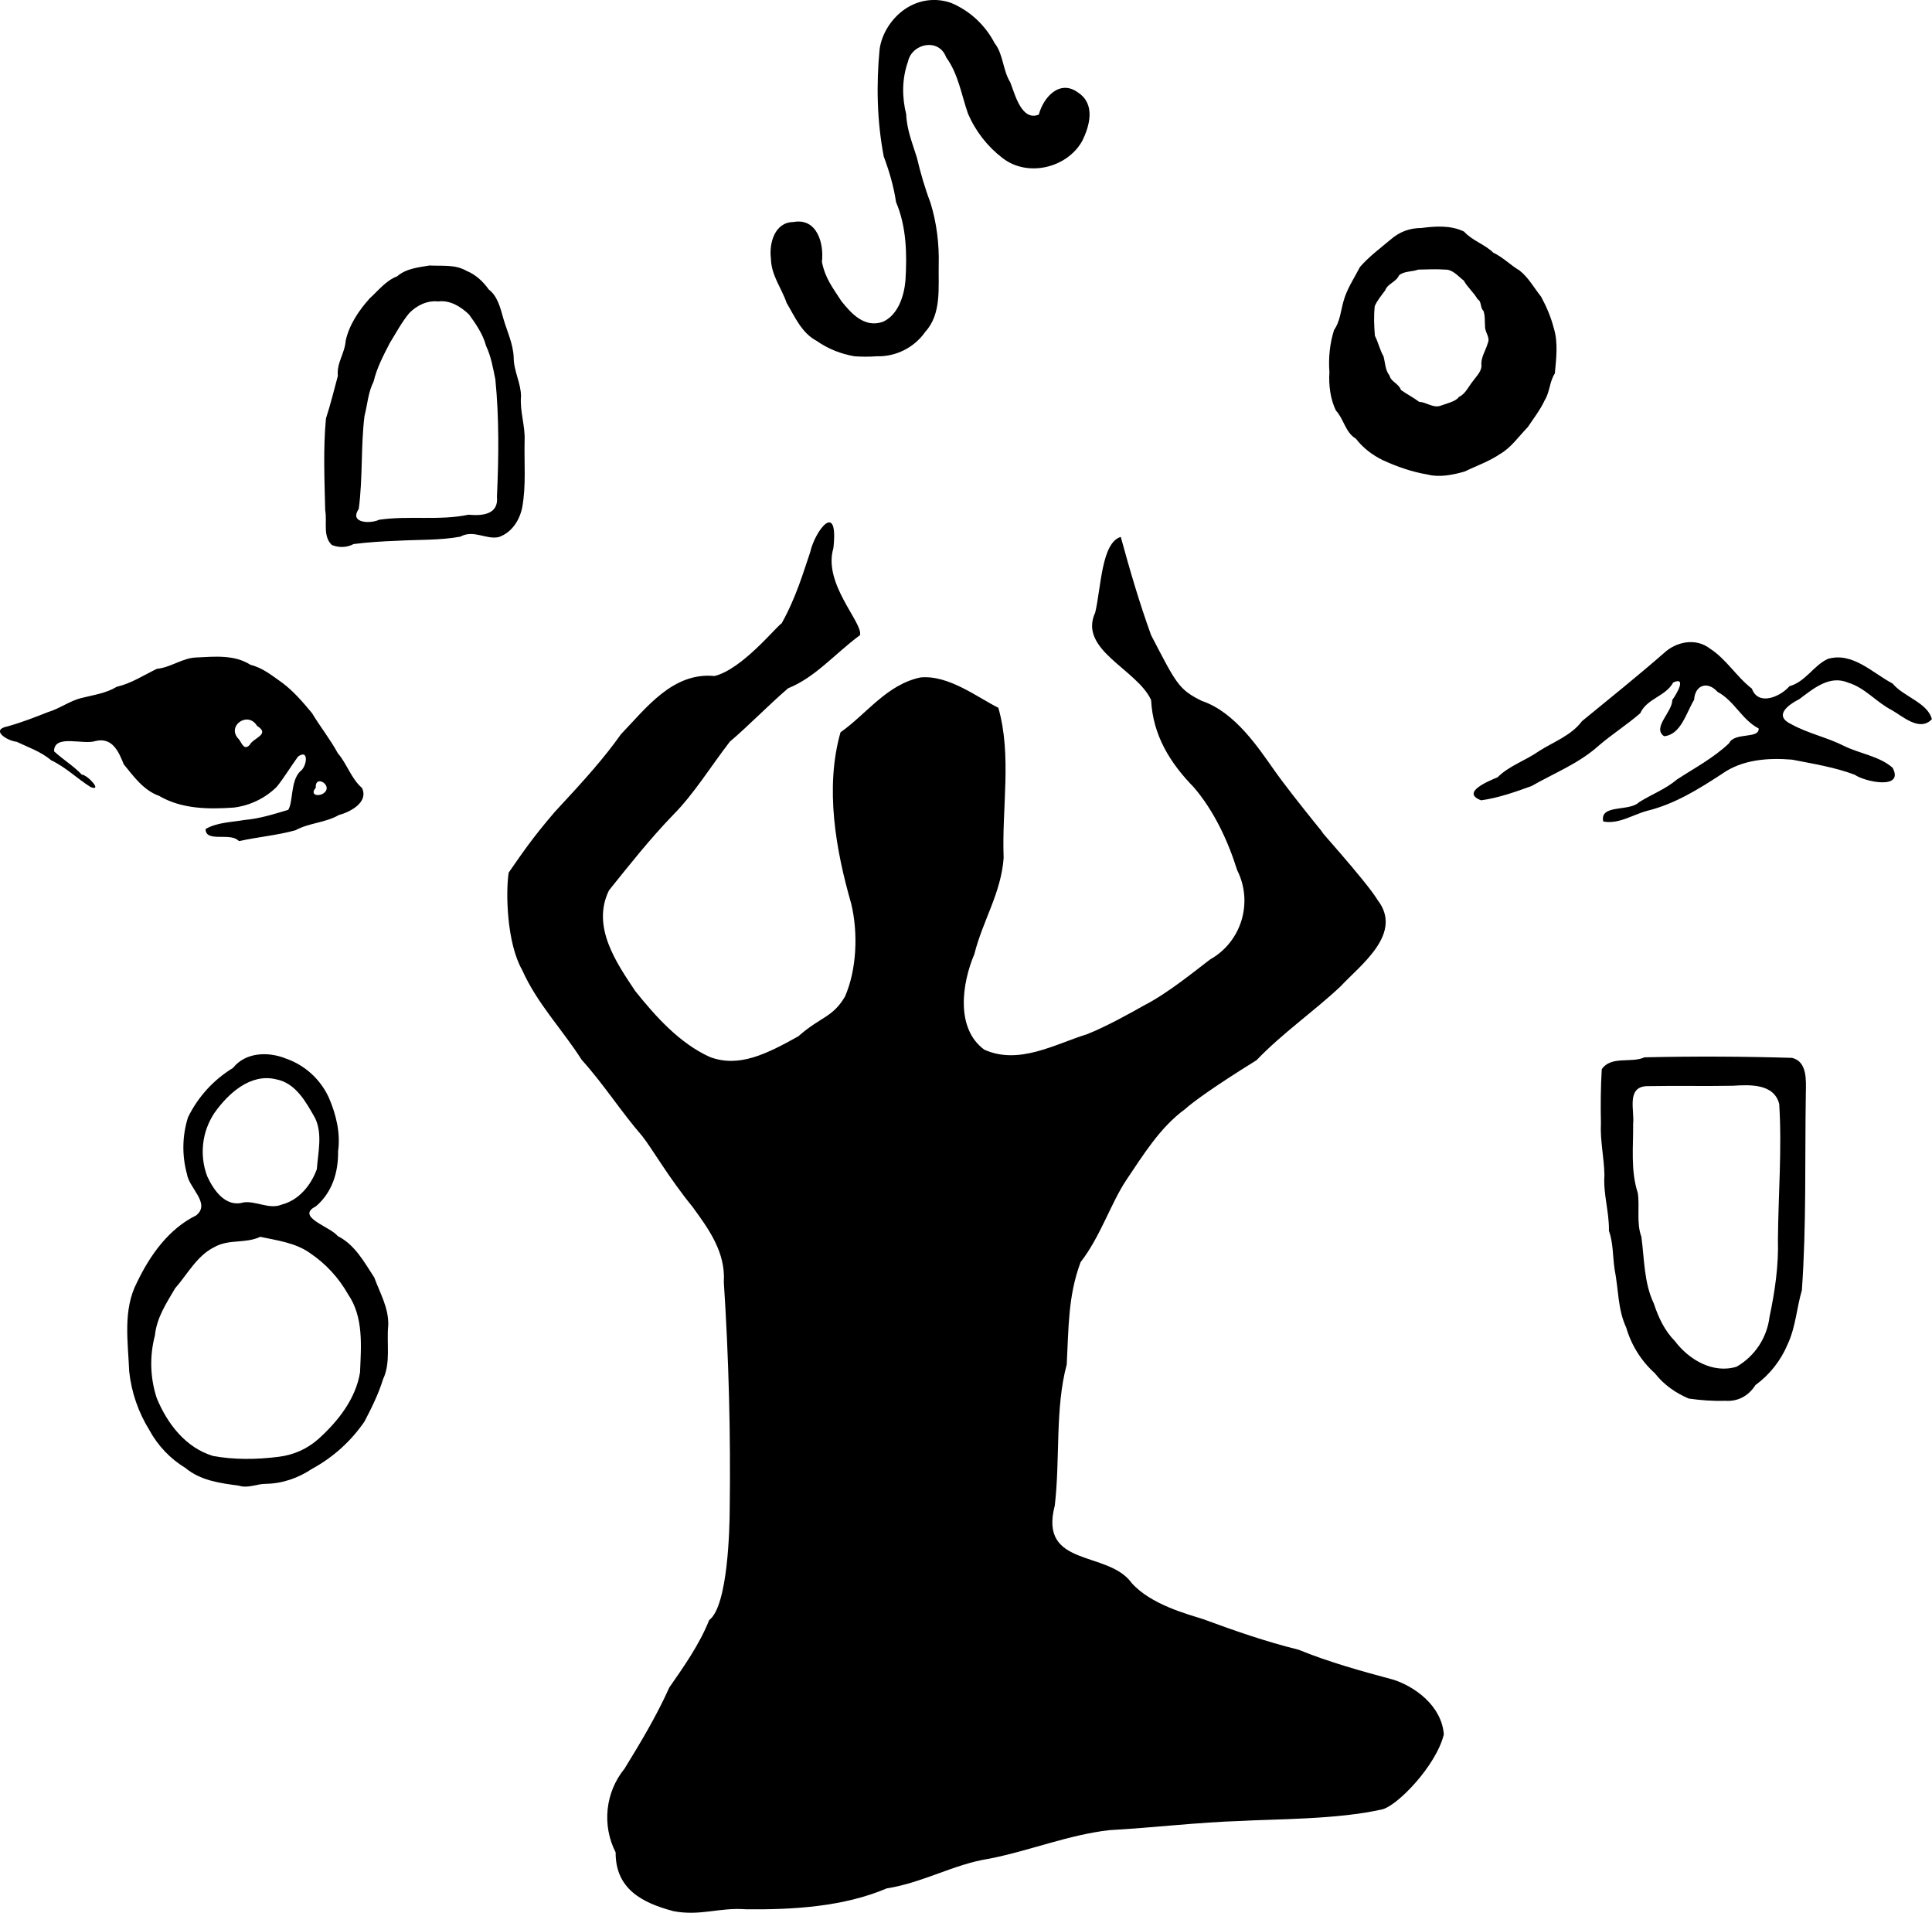
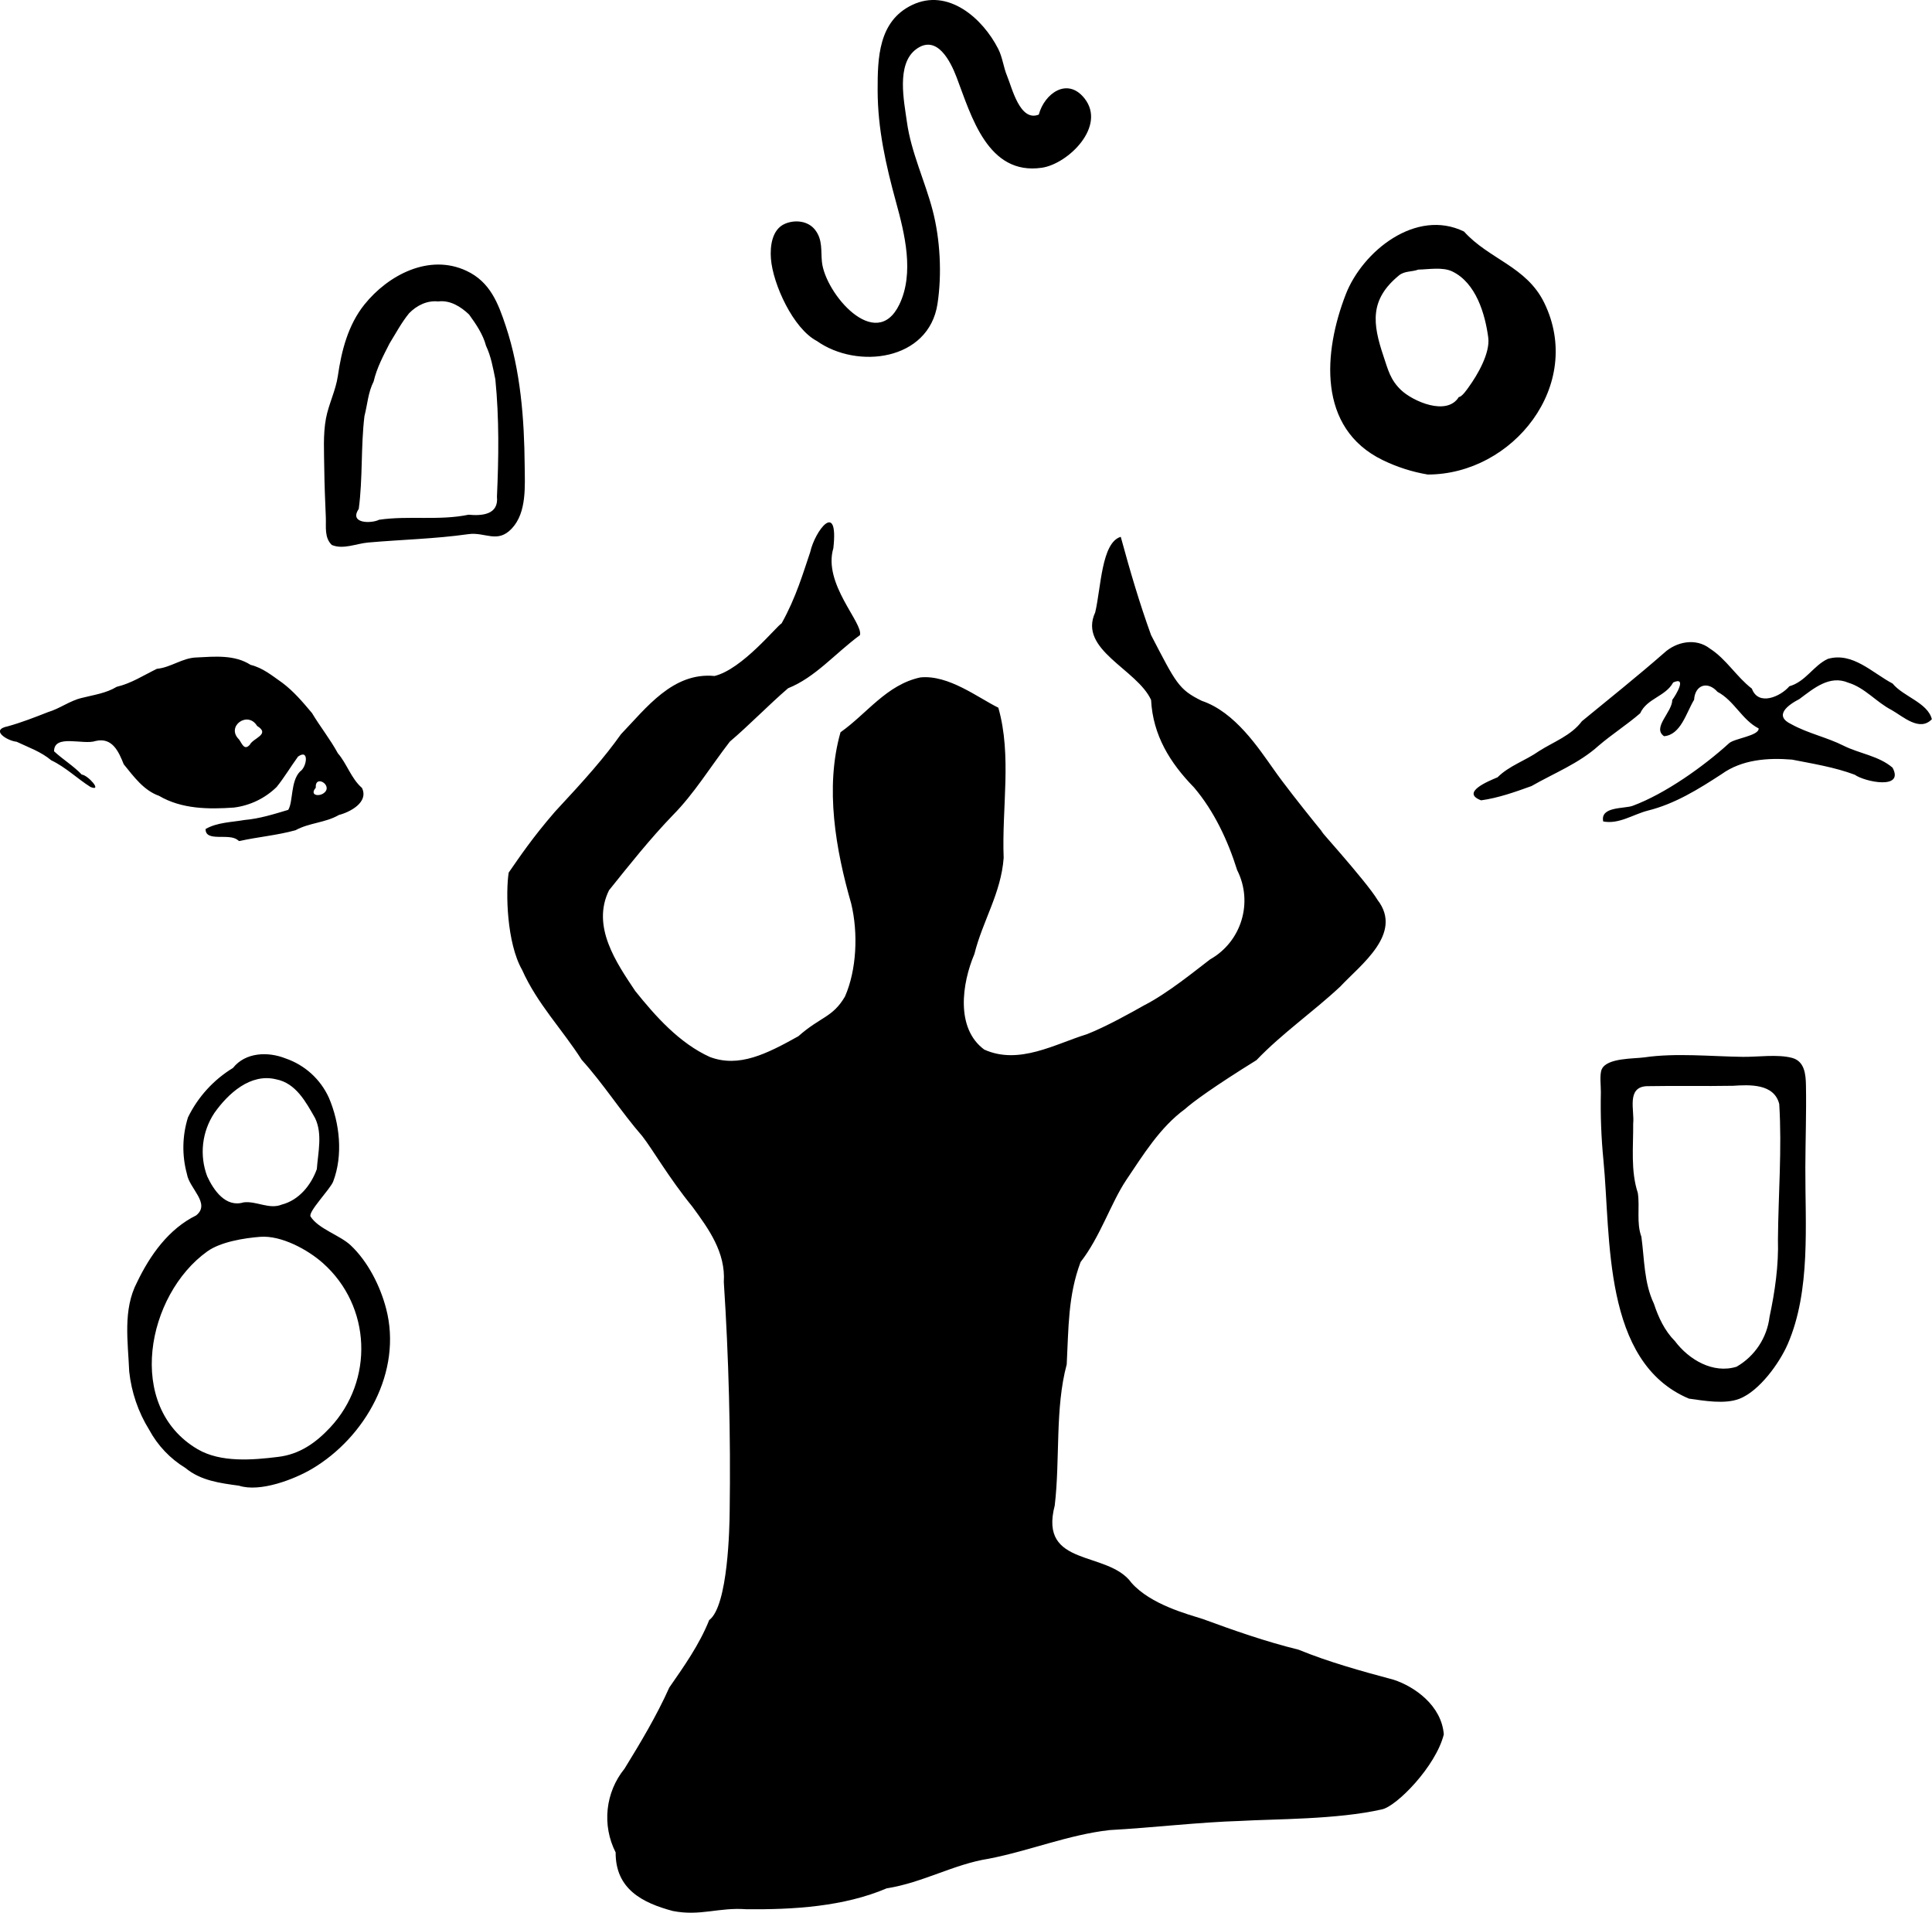
- <svg xmlns="http://www.w3.org/2000/svg" data-authored="svg-authoring legacy" id="root" viewBox="0 0 99 98" version="1.1">
-   <path d="M 43.785,18.254 C 43.09,18.133 42.43,17.875 41.855,17.469 41.078,17.062 40.73,16.23 40.309,15.52 40.043,14.746 39.52,14.109 39.504,13.25 c -0.102,-0.785 0.191,-1.867 1.152,-1.875 1.207,-0.223 1.574,1.09 1.461,2.039 0.168,0.852 0.551,1.32 1,2.016 0.52,0.656 1.188,1.375 2.113,1.062 0.785,-0.344 1.098,-1.32 1.168,-2.125 0.082,-1.348 0.055,-2.754 -0.484,-4.016 C 45.797,9.547 45.566,8.77 45.285,8.016 44.938,6.203 44.898,4.34 45.074,2.512 c 0.117,-0.812 0.621,-1.578 1.289,-2.039 0.715,-0.492 1.59,-0.609 2.395,-0.316 0.949,0.406 1.727,1.129 2.207,2.051 0.445,0.555 0.418,1.395 0.805,2.012 0.246,0.637 0.586,2.004 1.461,1.652 0.238,-0.895 1.082,-1.836 2.031,-1.117 0.879,0.594 0.578,1.699 0.184,2.484 -0.785,1.375 -2.789,1.848 -4.062,0.867 -0.777,-0.59 -1.391,-1.375 -1.781,-2.281 C 49.262,4.848 49.105,3.785 48.484,2.938 48.117,1.93 46.73,2.215 46.527,3.156 c -0.312,0.879 -0.312,1.812 -0.09,2.707 0.027,0.773 0.32,1.484 0.547,2.215 0.184,0.777 0.41,1.562 0.695,2.309 C 48,11.422 48.129,12.5 48.102,13.582 c -0.027,1.145 0.156,2.492 -0.688,3.418 -0.566,0.809 -1.504,1.281 -2.488,1.254 -0.383,0.027 -0.766,0.027 -1.141,0 z m 29.375,6.059 c -0.805,-0.133 -1.582,-0.406 -2.312,-0.742 -0.539,-0.266 -1.008,-0.625 -1.371,-1.098 -0.539,-0.312 -0.613,-1.004 -1.023,-1.441 -0.285,-0.59 -0.375,-1.301 -0.332,-1.965 -0.055,-0.738 0.02,-1.469 0.238,-2.16 0.301,-0.426 0.34,-0.953 0.477,-1.449 0.172,-0.648 0.547,-1.191 0.852,-1.781 0.465,-0.535 1.043,-0.961 1.582,-1.414 0.445,-0.387 0.969,-0.582 1.562,-0.582 0.723,-0.094 1.508,-0.148 2.188,0.184 0.418,0.465 1.059,0.648 1.5,1.082 0.492,0.23 0.867,0.629 1.336,0.906 0.465,0.359 0.75,0.895 1.113,1.348 0.273,0.508 0.504,1.043 0.648,1.605 0.23,0.73 0.129,1.559 0.055,2.328 -0.273,0.414 -0.254,0.949 -0.52,1.375 -0.23,0.496 -0.566,0.922 -0.867,1.375 -0.469,0.48 -0.844,1.043 -1.43,1.383 -0.559,0.379 -1.195,0.594 -1.793,0.887 -0.602,0.176 -1.297,0.316 -1.902,0.16 z m 1.594,-3.973 C 75.09,20.184 75.246,19.812 75.465,19.539 75.66,19.262 75.969,19 75.906,18.633 c 0.008,-0.379 0.227,-0.684 0.328,-1.043 0.148,-0.316 -0.156,-0.562 -0.137,-0.879 -0.02,-0.258 0.008,-0.535 -0.082,-0.785 -0.176,-0.156 -0.082,-0.48 -0.301,-0.598 -0.195,-0.344 -0.512,-0.602 -0.707,-0.953 -0.293,-0.219 -0.555,-0.57 -0.949,-0.562 -0.457,-0.035 -0.926,-0.008 -1.383,0 -0.32,0.121 -0.73,0.066 -0.988,0.297 -0.152,0.352 -0.574,0.406 -0.711,0.773 -0.191,0.258 -0.414,0.52 -0.531,0.805 -0.055,0.5 -0.035,1.008 0.008,1.516 0.176,0.348 0.25,0.719 0.441,1.051 0.09,0.332 0.082,0.703 0.309,0.988 0.082,0.332 0.457,0.387 0.586,0.738 0.293,0.211 0.633,0.379 0.934,0.609 0.355,0.008 0.676,0.305 1.051,0.211 0.32,-0.117 0.844,-0.238 0.98,-0.461 z m -57.75,7.582 c -0.477,-0.453 -0.23,-1.191 -0.34,-1.773 -0.035,-1.57 -0.109,-3.141 0.039,-4.711 0.234,-0.711 0.41,-1.449 0.609,-2.176 -0.07,-0.676 0.359,-1.156 0.402,-1.812 0.184,-0.82 0.68,-1.551 1.227,-2.16 0.449,-0.406 0.832,-0.914 1.41,-1.133 0.465,-0.406 1.078,-0.453 1.656,-0.555 0.637,0.035 1.316,-0.066 1.902,0.277 0.457,0.184 0.848,0.543 1.133,0.949 0.457,0.344 0.602,0.961 0.75,1.488 0.191,0.664 0.504,1.293 0.531,2.004 0,0.691 0.375,1.309 0.375,1.992 -0.066,0.766 0.219,1.496 0.184,2.262 -0.027,1.145 0.082,2.289 -0.121,3.418 -0.137,0.672 -0.539,1.293 -1.199,1.523 -0.648,0.148 -1.289,-0.398 -1.973,-0.02 -1.062,0.195 -2.16,0.148 -3.238,0.211 -0.742,0.027 -1.492,0.074 -2.234,0.168 -0.336,0.184 -0.758,0.195 -1.113,0.047 z m 2.422,-1.293 c 1.52,-0.223 3.074,0.055 4.582,-0.258 0.68,0.062 1.555,0.008 1.457,-0.926 0.09,-2.004 0.117,-4.016 -0.082,-6.008 -0.121,-0.594 -0.223,-1.184 -0.477,-1.719 -0.156,-0.59 -0.512,-1.109 -0.871,-1.605 -0.418,-0.398 -0.969,-0.75 -1.582,-0.668 -0.566,-0.062 -1.098,0.203 -1.488,0.602 -0.387,0.473 -0.68,1.023 -1,1.543 -0.32,0.629 -0.656,1.254 -0.82,1.957 -0.285,0.562 -0.312,1.164 -0.469,1.773 -0.191,1.57 -0.082,3.176 -0.293,4.754 -0.512,0.758 0.641,0.758 1.043,0.555 z m 62.727,15.457 c -0.191,-0.898 1.336,-0.492 1.828,-0.98 0.652,-0.414 1.355,-0.664 1.941,-1.164 0.914,-0.598 1.883,-1.105 2.68,-1.863 0.273,-0.582 1.555,-0.203 1.516,-0.758 -0.859,-0.441 -1.25,-1.422 -2.109,-1.875 -0.504,-0.57 -1.152,-0.359 -1.199,0.406 -0.402,0.664 -0.676,1.793 -1.539,1.867 -0.629,-0.434 0.422,-1.23 0.422,-1.859 0.191,-0.258 0.77,-1.219 0.047,-0.895 -0.395,0.723 -1.344,0.812 -1.691,1.578 -0.688,0.594 -1.445,1.074 -2.133,1.664 -1.004,0.906 -2.277,1.402 -3.438,2.066 -0.844,0.305 -1.703,0.609 -2.582,0.73 -1.059,-0.398 0.359,-0.977 0.844,-1.18 0.594,-0.594 1.426,-0.852 2.121,-1.34 0.75,-0.48 1.648,-0.793 2.203,-1.535 1.402,-1.152 2.828,-2.289 4.199,-3.488 0.633,-0.59 1.637,-0.793 2.359,-0.23 0.844,0.543 1.363,1.449 2.148,2.051 0.332,0.914 1.473,0.406 1.922,-0.121 0.844,-0.242 1.227,-1.055 1.969,-1.402 1.27,-0.371 2.285,0.719 3.32,1.262 0.555,0.676 1.801,0.98 2.012,1.828 -0.625,0.656 -1.473,-0.137 -2.059,-0.469 -0.789,-0.406 -1.371,-1.145 -2.223,-1.402 -0.961,-0.406 -1.773,0.293 -2.508,0.84 -0.566,0.293 -1.352,0.848 -0.402,1.293 0.852,0.469 1.812,0.664 2.672,1.098 0.812,0.406 1.801,0.516 2.508,1.125 0.609,1.145 -1.418,0.73 -1.941,0.359 -1.031,-0.387 -2.141,-0.562 -3.211,-0.773 -1.234,-0.102 -2.559,-0.008 -3.602,0.738 -1.191,0.777 -2.406,1.531 -3.789,1.875 -0.75,0.191 -1.48,0.711 -2.285,0.555 z m -69.988,0.941 c -0.438,-0.352 -1.645,0.129 -1.629,-0.555 0.598,-0.344 1.328,-0.344 1.984,-0.461 0.789,-0.066 1.527,-0.305 2.25,-0.52 0.258,-0.414 0.113,-1.465 0.605,-1.965 0.348,-0.223 0.484,-1.184 -0.102,-0.766 -0.375,0.516 -0.703,1.07 -1.098,1.559 C 13.578,40.902 12.809,41.273 11.98,41.375 10.691,41.465 9.312,41.457 8.148,40.773 7.363,40.496 6.852,39.785 6.34,39.156 c -0.25,-0.625 -0.578,-1.402 -1.445,-1.191 -0.633,0.215 -2.125,-0.375 -2.125,0.527 0.461,0.426 1,0.75 1.418,1.191 0.32,0.027 1.09,0.895 0.449,0.637 C 3.953,39.887 3.367,39.305 2.625,38.953 2.105,38.512 1.453,38.289 0.852,38.004 0.375,37.957 -0.531,37.395 0.402,37.211 1.105,37.016 1.793,36.746 2.469,36.48 3.062,36.305 3.586,35.898 4.188,35.758 4.801,35.602 5.434,35.52 5.98,35.188 c 0.75,-0.176 1.375,-0.59 2.059,-0.922 0.715,-0.066 1.316,-0.566 2.039,-0.582 0.926,-0.047 1.941,-0.148 2.762,0.379 0.633,0.156 1.098,0.551 1.629,0.922 0.578,0.434 1.051,0.988 1.52,1.551 0.422,0.703 0.934,1.34 1.324,2.059 0.457,0.52 0.68,1.293 1.234,1.773 0.359,0.73 -0.602,1.238 -1.18,1.387 -0.703,0.406 -1.516,0.395 -2.223,0.781 -0.941,0.262 -1.938,0.344 -2.879,0.555 -0.047,-0.008 -0.062,-0.047 -0.102,-0.062 z m 4.438,-2.402 c 0.484,-0.379 -0.469,-0.977 -0.422,-0.266 -0.34,0.395 0.176,0.469 0.422,0.266 z m -3.805,-2.465 c 0.172,-0.352 1.078,-0.535 0.375,-0.969 -0.477,-0.793 -1.609,0.027 -0.926,0.691 0.148,0.203 0.266,0.59 0.551,0.277 z M 86.543,71.656 c -0.676,-0.285 -1.289,-0.711 -1.746,-1.301 -0.695,-0.625 -1.203,-1.434 -1.465,-2.336 -0.438,-0.934 -0.395,-1.977 -0.594,-2.973 -0.102,-0.672 -0.066,-1.348 -0.293,-1.992 0.02,-0.961 -0.301,-1.887 -0.23,-2.848 -0.016,-0.895 -0.227,-1.762 -0.18,-2.668 -0.02,-0.922 -0.012,-1.844 0.043,-2.758 0.477,-0.703 1.512,-0.297 2.188,-0.609 2.523,-0.059 5.039,-0.047 7.562,0.027 0.797,0.191 0.715,1.18 0.707,1.828 -0.055,3.359 0.035,6.723 -0.203,10.074 -0.266,0.914 -0.32,1.891 -0.723,2.758 -0.352,0.844 -0.922,1.57 -1.656,2.105 -0.355,0.555 -0.895,0.852 -1.555,0.805 -0.621,0.02 -1.242,-0.027 -1.855,-0.113 z m 2.441,-1.633 c 0.934,-0.535 1.562,-1.484 1.691,-2.559 0.277,-1.301 0.469,-2.629 0.43,-3.969 0.02,-2.309 0.211,-4.625 0.066,-6.934 -0.266,-1.055 -1.52,-0.988 -2.371,-0.934 -1.48,0.027 -2.953,-0.008 -4.426,0.02 -1.043,0.055 -0.613,1.246 -0.688,1.918 0.012,1.184 -0.137,2.41 0.238,3.555 0.109,0.742 -0.082,1.516 0.184,2.246 0.156,1.145 0.129,2.355 0.641,3.426 0.23,0.699 0.547,1.383 1.078,1.918 0.715,0.953 1.957,1.684 3.156,1.312 z m -76.738,6.094 C 11.285,75.988 10.281,75.859 9.504,75.211 8.723,74.738 8.082,74.062 7.645,73.254 7.086,72.348 6.734,71.328 6.621,70.266 6.559,68.742 6.285,67.105 7.023,65.695 7.691,64.301 8.645,62.961 10.051,62.27 10.812,61.66 9.695,60.891 9.578,60.145 9.32,59.191 9.336,58.188 9.633,57.246 c 0.512,-1.051 1.312,-1.926 2.305,-2.531 0.641,-0.805 1.793,-0.848 2.695,-0.488 0.984,0.336 1.789,1.066 2.223,2.02 0.367,0.859 0.598,1.793 0.469,2.734 0.016,1.082 -0.305,2.113 -1.137,2.824 -1.07,0.539 0.734,1.035 1.117,1.523 0.887,0.445 1.355,1.332 1.875,2.125 0.293,0.805 0.742,1.551 0.715,2.445 -0.094,0.914 0.137,1.914 -0.266,2.762 -0.23,0.75 -0.586,1.469 -0.953,2.172 -0.691,1.008 -1.609,1.836 -2.68,2.418 -0.703,0.469 -1.508,0.758 -2.379,0.773 -0.457,0 -0.914,0.242 -1.371,0.094 z m 2.012,-1.477 c 0.789,-0.094 1.492,-0.406 2.078,-0.934 0.988,-0.895 1.895,-2.039 2.113,-3.398 0.055,-1.348 0.191,-2.824 -0.613,-3.996 -0.477,-0.844 -1.141,-1.566 -1.941,-2.105 -0.738,-0.535 -1.699,-0.656 -2.559,-0.84 -0.758,0.359 -1.609,0.102 -2.352,0.527 -0.895,0.441 -1.371,1.383 -2.012,2.113 -0.449,0.766 -0.941,1.496 -1.035,2.418 -0.277,1.055 -0.246,2.168 0.094,3.203 0.539,1.312 1.48,2.539 2.879,2.965 1.09,0.203 2.25,0.184 3.348,0.047 z m 0.184,-12.926 c 0.879,-0.23 1.492,-0.988 1.793,-1.812 0.062,-0.855 0.301,-1.816 -0.09,-2.621 -0.469,-0.82 -0.98,-1.789 -1.996,-1.984 -1.316,-0.324 -2.461,0.73 -3.164,1.727 -0.637,0.957 -0.773,2.164 -0.367,3.242 0.332,0.719 0.945,1.613 1.867,1.336 0.66,-0.082 1.309,0.379 1.957,0.113 z m 20.031,36.191 c -1.547,-0.414 -2.938,-1.117 -2.926,-3 -0.711,-1.395 -0.531,-3.082 0.457,-4.293 0.824,-1.34 1.637,-2.695 2.293,-4.156 0.723,-1.043 1.539,-2.188 2.043,-3.453 0.977,-0.727 1.043,-4.816 1.051,-5.566 0.055,-3.914 -0.047,-7.875 -0.301,-11.754 0.098,-1.523 -0.777,-2.723 -1.609,-3.859 -1.199,-1.469 -2.05,-2.955 -2.57,-3.617 -1.109,-1.277 -1.969,-2.652 -3.102,-3.906 -1.008,-1.578 -2.277,-2.871 -3.055,-4.609 -0.789,-1.383 -0.846,-3.977 -0.688,-4.984 0.587,-0.843 1.199,-1.766 2.371,-3.121 1.59,-1.707 2.531,-2.77 3.383,-3.969 1.297,-1.352 2.66,-3.188 4.793,-2.984 1.418,-0.34 3.184,-2.559 3.438,-2.695 0.75,-1.34 1.117,-2.633 1.465,-3.648 0.246,-1.105 1.465,-2.695 1.188,-0.203 -0.547,1.82 1.538,3.833 1.363,4.453 -1.316,0.977 -2.285,2.16 -3.684,2.723 -1,0.859 -2.004,1.902 -2.984,2.734 -1.004,1.301 -1.828,2.668 -2.926,3.773 -1.16,1.203 -2.23,2.551 -3.266,3.844 -0.914,1.855 0.383,3.719 1.344,5.16 1.043,1.301 2.27,2.676 3.824,3.379 1.492,0.562 2.91,-0.156 4.535,-1.062 1.137,-1.008 1.75,-0.949 2.387,-2.031 0.598,-1.355 0.688,-3.25 0.32,-4.766 -0.785,-2.73 -1.359,-5.926 -0.547,-8.777 1.352,-0.953 2.359,-2.438 4.09,-2.809 1.445,-0.148 2.961,1.043 3.996,1.551 0.703,2.449 0.172,5.152 0.273,7.691 -0.129,1.809 -1.078,3.23 -1.5,4.93 -0.641,1.508 -0.969,3.805 0.504,4.895 1.781,0.805 3.629,-0.285 5.258,-0.785 0.988,-0.387 2.321,-1.133 2.926,-1.477 1.219,-0.617 2.693,-1.829 3.387,-2.355 1.609,-0.898 2.227,-2.922 1.391,-4.578 -0.469,-1.496 -1.18,-3.027 -2.215,-4.238 -1.227,-1.258 -2.102,-2.668 -2.195,-4.48 -0.723,-1.578 -3.75,-2.566 -2.863,-4.484 0.301,-1.266 0.319,-3.58 1.309,-3.871 0.477,1.746 0.961,3.398 1.555,5.035 1.281,2.465 1.41,2.785 2.598,3.367 1.711,0.574 2.918,2.438 3.676,3.5 0.988,1.422 3.75,4.738 2.555,3.289 -0.77,-0.812 2.203,2.445 2.777,3.414 1.328,1.719 -0.867,3.316 -1.91,4.434 -1.398,1.309 -2.965,2.383 -4.297,3.773 -2.18,1.352 -3.264,2.146 -3.66,2.504 -1.289,0.941 -2.158,2.372 -3.02,3.648 -0.784,1.181 -1.324,2.898 -2.332,4.191 -0.648,1.727 -0.613,3.387 -0.711,5.242 -0.605,2.254 -0.332,4.848 -0.613,7.23 -0.832,3.195 2.723,2.281 3.934,3.961 0.984,1.117 2.893,1.61 3.656,1.855 1.582,0.582 3.219,1.156 4.902,1.57 1.539,0.629 3.191,1.09 4.883,1.543 1.07,0.352 2.445,1.32 2.562,2.797 -0.41,1.645 -2.422,3.684 -3.164,3.84 -2.297,0.527 -5.551,0.492 -7.262,0.594 -2.094,0.062 -4.5,0.348 -6.703,0.469 -2.125,0.242 -4.098,1.062 -6.195,1.469 -1.781,0.277 -3.375,1.227 -5.223,1.516 -2.184,0.93 -4.746,1.098 -7.207,1.07 -1.418,-0.102 -2.348,0.367 -3.758,0.09 z" />
+ <svg xmlns="http://www.w3.org/2000/svg" data-authored="svg-authoring reviewed-restoration" id="root" viewBox="0 0 99 98">
+   <path d="M41.855 17.469c-1.208-.632-2.251-2.909-2.351-4.219-.048-.629.049-1.503.726-1.788.524-.22 1.189-.144 1.544.323.388.512.284 1.047.343 1.629.164 1.616 2.764 4.667 3.966 2.189.781-1.612.273-3.64-.169-5.251-.519-1.893-.938-3.742-.942-5.72-.003-1.661.039-3.544 1.761-4.374 1.848-.89 3.623.68 4.419 2.248.222.437.266.938.455 1.388.25.599.656 2.366 1.623 1.977.288-1.079 1.462-1.935 2.339-.834 1.141 1.432-.836 3.359-2.18 3.557-2.781.409-3.621-2.665-4.368-4.628-.311-.817-1.01-2.239-2.081-1.441-1.026.764-.611 2.678-.468 3.72.211 1.544.926 3.03 1.319 4.532.388 1.484.481 3.274.248 4.793-.447 2.912-4.106 3.368-6.184 1.899m31.305 6.843a8.5 8.5 0 0 1-2.312-.742c-3.365-1.639-3.027-5.554-1.887-8.491.856-2.203 3.597-4.418 6.059-3.216 1.276 1.419 3.198 1.787 4.107 3.644 2.062 4.211-1.597 8.805-5.967 8.805m-.484-10.499c-.327.123-.702.061-.988.296-1.512 1.241-1.36 2.463-.793 4.145.231.688.346 1.202.894 1.726.596.57 2.35 1.361 2.965.36.16 0 .438-.415.504-.507.444-.609 1.109-1.741 1.003-2.541-.16-1.201-.622-2.797-1.846-3.386-.494-.237-1.211-.103-1.739-.093M17.004 27.922c-.391-.372-.289-.931-.308-1.409-.034-.835-.071-1.669-.08-2.506-.008-.832-.067-1.748.087-2.569.138-.733.502-1.435.609-2.176.188-1.293.523-2.613 1.361-3.658 1.211-1.51 3.316-2.631 5.237-1.725 1.208.569 1.617 1.653 2.009 2.833.758 2.28.947 4.755.967 7.149.009 1.038.112 2.391-.656 3.212-.743.796-1.361.17-2.235.294-1.706.242-3.408.277-5.134.429-.601.053-1.273.37-1.857.126m2.422-1.293c1.52-.223 3.074.055 4.582-.258.68.063 1.555.008 1.457-.926.09-2.004.117-4.015-.082-6.008-.121-.593-.223-1.183-.477-1.718-.156-.59-.511-1.11-.87-1.606-.419-.398-.97-.75-1.583-.668-.566-.062-1.098.203-1.488.602-.387.473-.68 1.023-1 1.543-.32.629-.656 1.254-.82 1.957-.286.562-.313 1.164-.47 1.773-.19 1.57-.081 3.176-.292 4.754-.512.758.64.758 1.043.555m62.726 15.457c-.165-.778 1.082-.643 1.509-.801 1.664-.614 3.64-2.021 4.941-3.207.271-.247 1.542-.381 1.515-.758-.859-.441-1.25-1.422-2.109-1.875-.504-.57-1.153-.359-1.199.407-.403.664-.676 1.793-1.539 1.867-.629-.434.421-1.231.421-1.86.192-.257.77-1.218.047-.894-.394.723-1.343.812-1.691 1.578-.688.594-1.445 1.074-2.133 1.664-1.004.906-2.277 1.402-3.437 2.066-.844.305-1.704.61-2.582.731-1.059-.399.359-.977.843-1.18.594-.594 1.426-.851 2.121-1.34.75-.48 1.649-.793 2.203-1.535 1.403-1.152 2.829-2.289 4.2-3.488.633-.59 1.636-.793 2.359-.231.844.543 1.363 1.45 2.149 2.051.332.914 1.472.407 1.921-.121.844-.242 1.227-1.055 1.969-1.402 1.27-.371 2.285.719 3.32 1.262.555.675 1.801.98 2.012 1.828-.625.656-1.472-.137-2.058-.469-.789-.406-1.372-1.145-2.223-1.402-.961-.407-1.774.293-2.508.839-.566.293-1.351.848-.402 1.293.851.469 1.812.664 2.672 1.098.812.406 1.8.516 2.507 1.125.61 1.145-1.418.73-1.941.359-1.031-.386-2.141-.562-3.211-.773-1.234-.102-2.558-.008-3.601.738-1.192.778-2.407 1.532-3.79 1.875-.75.192-1.48.711-2.285.555m-69.988.941c-.437-.351-1.644.13-1.629-.554.598-.344 1.328-.344 1.985-.461.789-.067 1.527-.305 2.25-.52.257-.414.113-1.465.605-1.965.348-.222.484-1.183-.102-.765-.375.515-.703 1.07-1.097 1.558a3.8 3.8 0 0 1-2.196 1.055c-1.289.09-2.668.082-3.832-.602-.785-.277-1.296-.988-1.808-1.617-.25-.625-.578-1.402-1.445-1.191-.633.215-2.125-.375-2.125.527.46.426 1 .75 1.418 1.192.32.027 1.09.894.449.636-.684-.433-1.27-1.015-2.012-1.367-.52-.441-1.172-.664-1.773-.95-.477-.046-1.383-.608-.45-.792.703-.195 1.391-.465 2.067-.73.594-.176 1.117-.583 1.719-.723.613-.156 1.246-.238 1.792-.57.75-.176 1.375-.59 2.06-.922.714-.067 1.315-.567 2.038-.582.926-.047 1.942-.149 2.762.379.633.156 1.098.55 1.629.921.578.434 1.05.989 1.52 1.551.421.703.933 1.34 1.324 2.059.457.52.68 1.293 1.234 1.773.36.73-.602 1.238-1.18 1.387-.703.406-1.515.394-2.222.781-.942.262-1.938.344-2.88.555-.046-.008-.062-.047-.1-.063m4.438-2.402c.484-.379-.47-.977-.422-.266-.34.395.175.47.422.266m-3.805-2.465c.172-.351 1.078-.535.375-.969-.477-.793-1.61.028-.926.692.149.203.266.59.55.277m73.746 33.496c-4.442-1.874-3.991-8.27-4.379-12.211a29 29 0 0 1-.132-3.485c.006-.295-.076-.91.046-1.179.27-.591 1.657-.532 2.188-.609 1.612-.234 3.413-.046 5.041-.026.764.01 1.784-.143 2.521.053.649.173.703.851.713 1.408.026 1.397-.026 2.802-.031 4.2-.012 2.926.287 6.306-.901 9.052-.421.974-1.458 2.413-2.48 2.807-.748.289-1.814.098-2.586-.01m2.441-1.633a3.42 3.42 0 0 0 1.692-2.558c.277-1.3.469-2.63.43-3.969.019-2.309.21-4.625.066-6.934-.266-1.054-1.52-.988-2.371-.933-1.48.027-2.953-.008-4.426.02-1.043.054-.613 1.246-.687 1.917.011 1.184-.137 2.41.238 3.555.11.742-.082 1.516.183 2.246.157 1.145.13 2.356.641 3.426.23.7.547 1.383 1.078 1.918.715.953 1.957 1.684 3.156 1.312m-76.738 6.094c-.961-.129-1.965-.258-2.742-.906a5.15 5.15 0 0 1-1.859-1.957 7.1 7.1 0 0 1-1.024-2.988c-.062-1.524-.336-3.161.402-4.571.668-1.394 1.622-2.734 3.028-3.425.761-.61-.356-1.379-.473-2.125a5.15 5.15 0 0 1 .055-2.899 6.1 6.1 0 0 1 2.305-2.531c.64-.805 1.792-.848 2.695-.488a3.78 3.78 0 0 1 2.222 2.019c.556 1.301.731 2.937.219 4.286-.149.392-1.308 1.564-1.158 1.799.407.635 1.5.949 2.057 1.474.881.831 1.511 2.081 1.813 3.241.844 3.23-1.072 6.591-3.79 8.204-.909.539-2.668 1.219-3.75.867m2.012-1.476c1.09-.13 1.923-.717 2.656-1.5 2.257-2.412 2.119-6.218-.368-8.428-.77-.686-2.128-1.428-3.21-1.346-.822.063-2.026.256-2.711.745-3.106 2.219-4.228 7.947-.5 10.136 1.185.696 2.82.556 4.133.393m.183-12.926c.88-.23 1.493-.988 1.793-1.813.063-.855.301-1.816-.09-2.62-.468-.821-.98-1.79-1.996-1.985-1.316-.324-2.46.73-3.164 1.726a3.58 3.58 0 0 0-.367 3.243c.332.718.946 1.613 1.867 1.336.66-.082 1.309.378 1.957.113m20.032 36.191c-1.547-.414-2.938-1.117-2.926-3a3.96 3.96 0 0 1 .457-4.293c.824-1.34 1.637-2.695 2.293-4.156.723-1.043 1.539-2.187 2.043-3.453.976-.727 1.043-4.817 1.05-5.567.055-3.914-.046-7.874-.3-11.753.098-1.524-.778-2.723-1.61-3.86-1.199-1.469-2.05-2.955-2.57-3.617-1.11-1.277-1.969-2.652-3.101-3.906-1.008-1.578-2.278-2.871-3.055-4.61-.79-1.382-.846-3.976-.688-4.984.588-.843 1.2-1.766 2.372-3.121 1.59-1.707 2.53-2.77 3.382-3.969 1.297-1.351 2.66-3.187 4.793-2.984 1.418-.34 3.184-2.559 3.438-2.696.75-1.34 1.117-2.632 1.465-3.648.246-1.105 1.464-2.695 1.187-.203-.547 1.82 1.538 3.833 1.363 4.453-1.316.977-2.285 2.16-3.683 2.723-1 .86-2.004 1.902-2.985 2.734-1.003 1.3-1.828 2.668-2.925 3.774-1.16 1.203-2.23 2.55-3.266 3.843-.914 1.856.383 3.719 1.344 5.16 1.043 1.301 2.27 2.676 3.824 3.38 1.492.562 2.91-.157 4.535-1.063 1.137-1.008 1.75-.95 2.387-2.031.598-1.356.687-3.25.32-4.766-.785-2.73-1.36-5.926-.547-8.777 1.352-.953 2.36-2.438 4.09-2.809 1.445-.148 2.961 1.043 3.996 1.55.703 2.45.172 5.153.274 7.692-.13 1.809-1.078 3.23-1.5 4.93-.64 1.508-.97 3.805.504 4.894 1.78.805 3.629-.285 5.257-.785.989-.386 2.322-1.133 2.926-1.476 1.219-.617 2.693-1.83 3.387-2.356a3.46 3.46 0 0 0 1.39-4.578c-.468-1.496-1.18-3.027-2.214-4.238-1.227-1.258-2.102-2.668-2.196-4.48-.722-1.579-3.75-2.567-2.863-4.485.3-1.266.32-3.58 1.309-3.871.476 1.746.96 3.398 1.554 5.035 1.282 2.465 1.41 2.785 2.598 3.367 1.711.574 2.918 2.438 3.676 3.5.988 1.422 3.75 4.739 2.555 3.29-.77-.813 2.203 2.445 2.777 3.413 1.328 1.72-.867 3.317-1.91 4.434-1.399 1.309-2.965 2.383-4.297 3.773-2.18 1.352-3.264 2.146-3.66 2.504-1.29.942-2.158 2.372-3.02 3.649-.784 1.18-1.324 2.898-2.332 4.191-.648 1.727-.613 3.387-.71 5.242-.606 2.254-.333 4.848-.614 7.23-.832 3.196 2.723 2.282 3.933 3.962.985 1.117 2.893 1.61 3.657 1.855 1.582.582 3.218 1.156 4.902 1.57 1.54.63 3.191 1.09 4.883 1.543 1.07.352 2.445 1.32 2.562 2.797-.41 1.645-2.421 3.684-3.164 3.84-2.297.528-5.55.492-7.261.594-2.094.062-4.5.348-6.704.469-2.125.242-4.097 1.062-6.195 1.468-1.781.278-3.375 1.227-5.222 1.516-2.184.93-4.747 1.098-7.208 1.07-1.417-.101-2.347.368-3.757.09" />
</svg>
